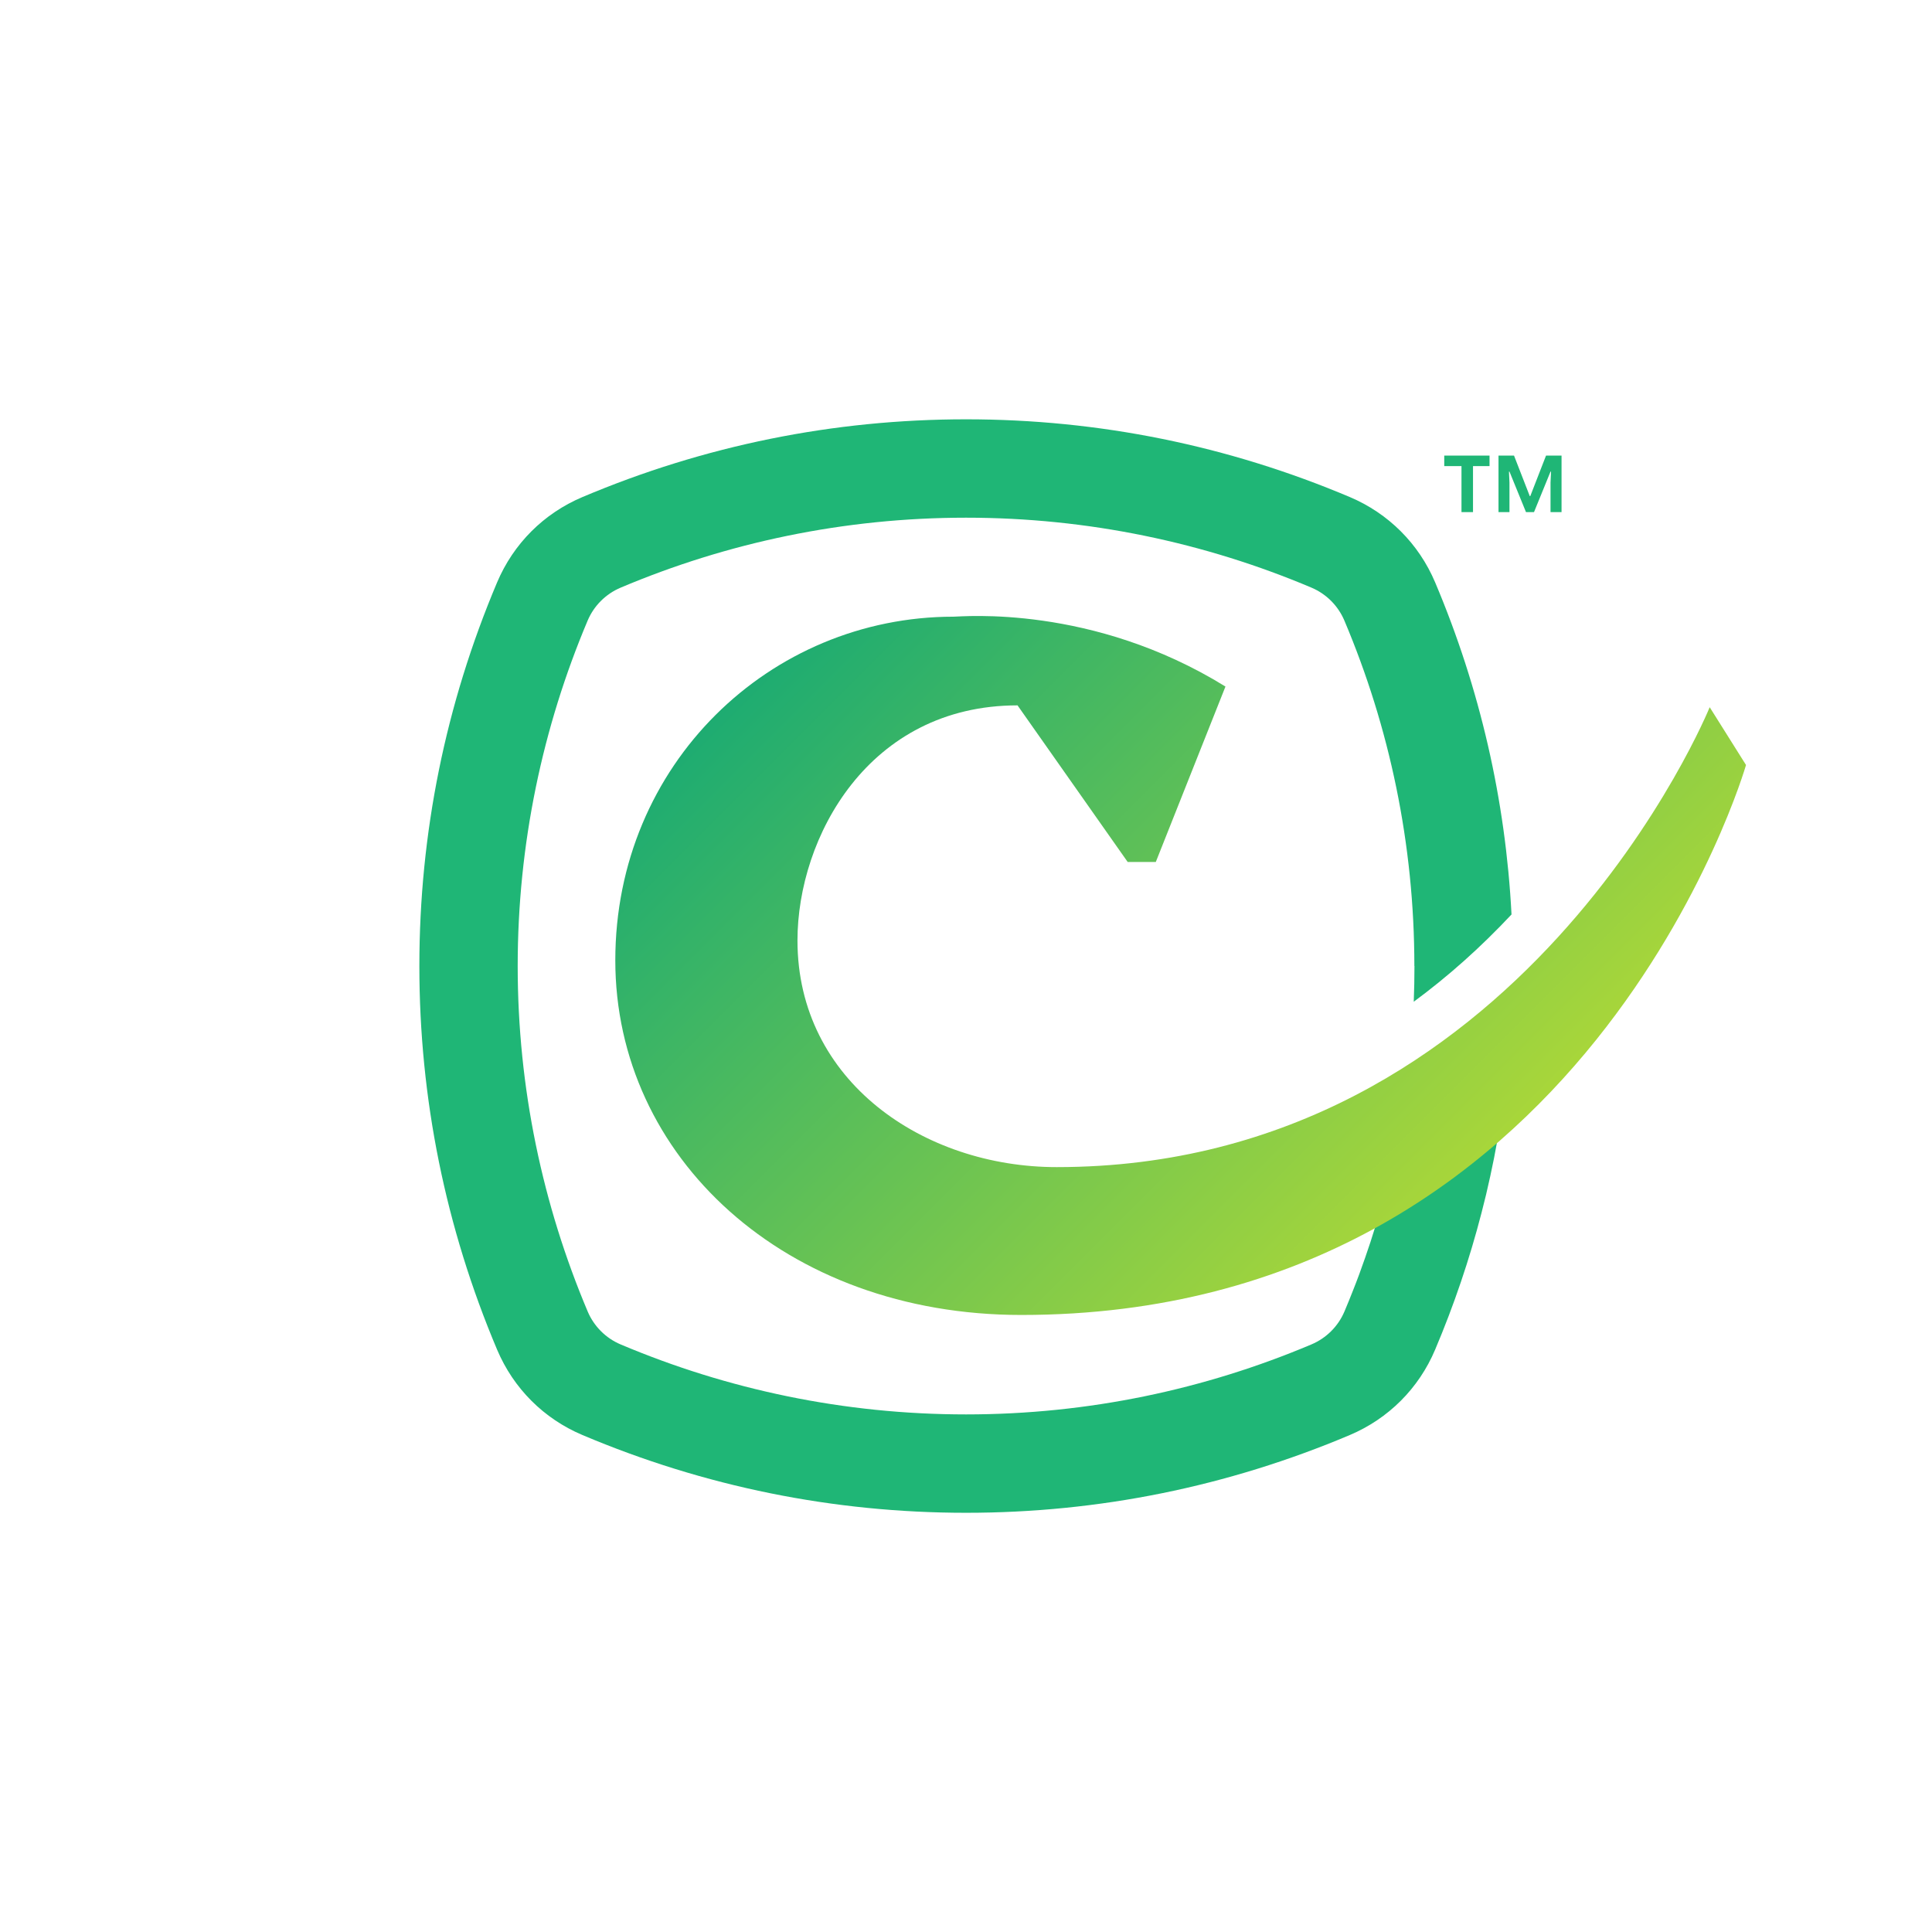
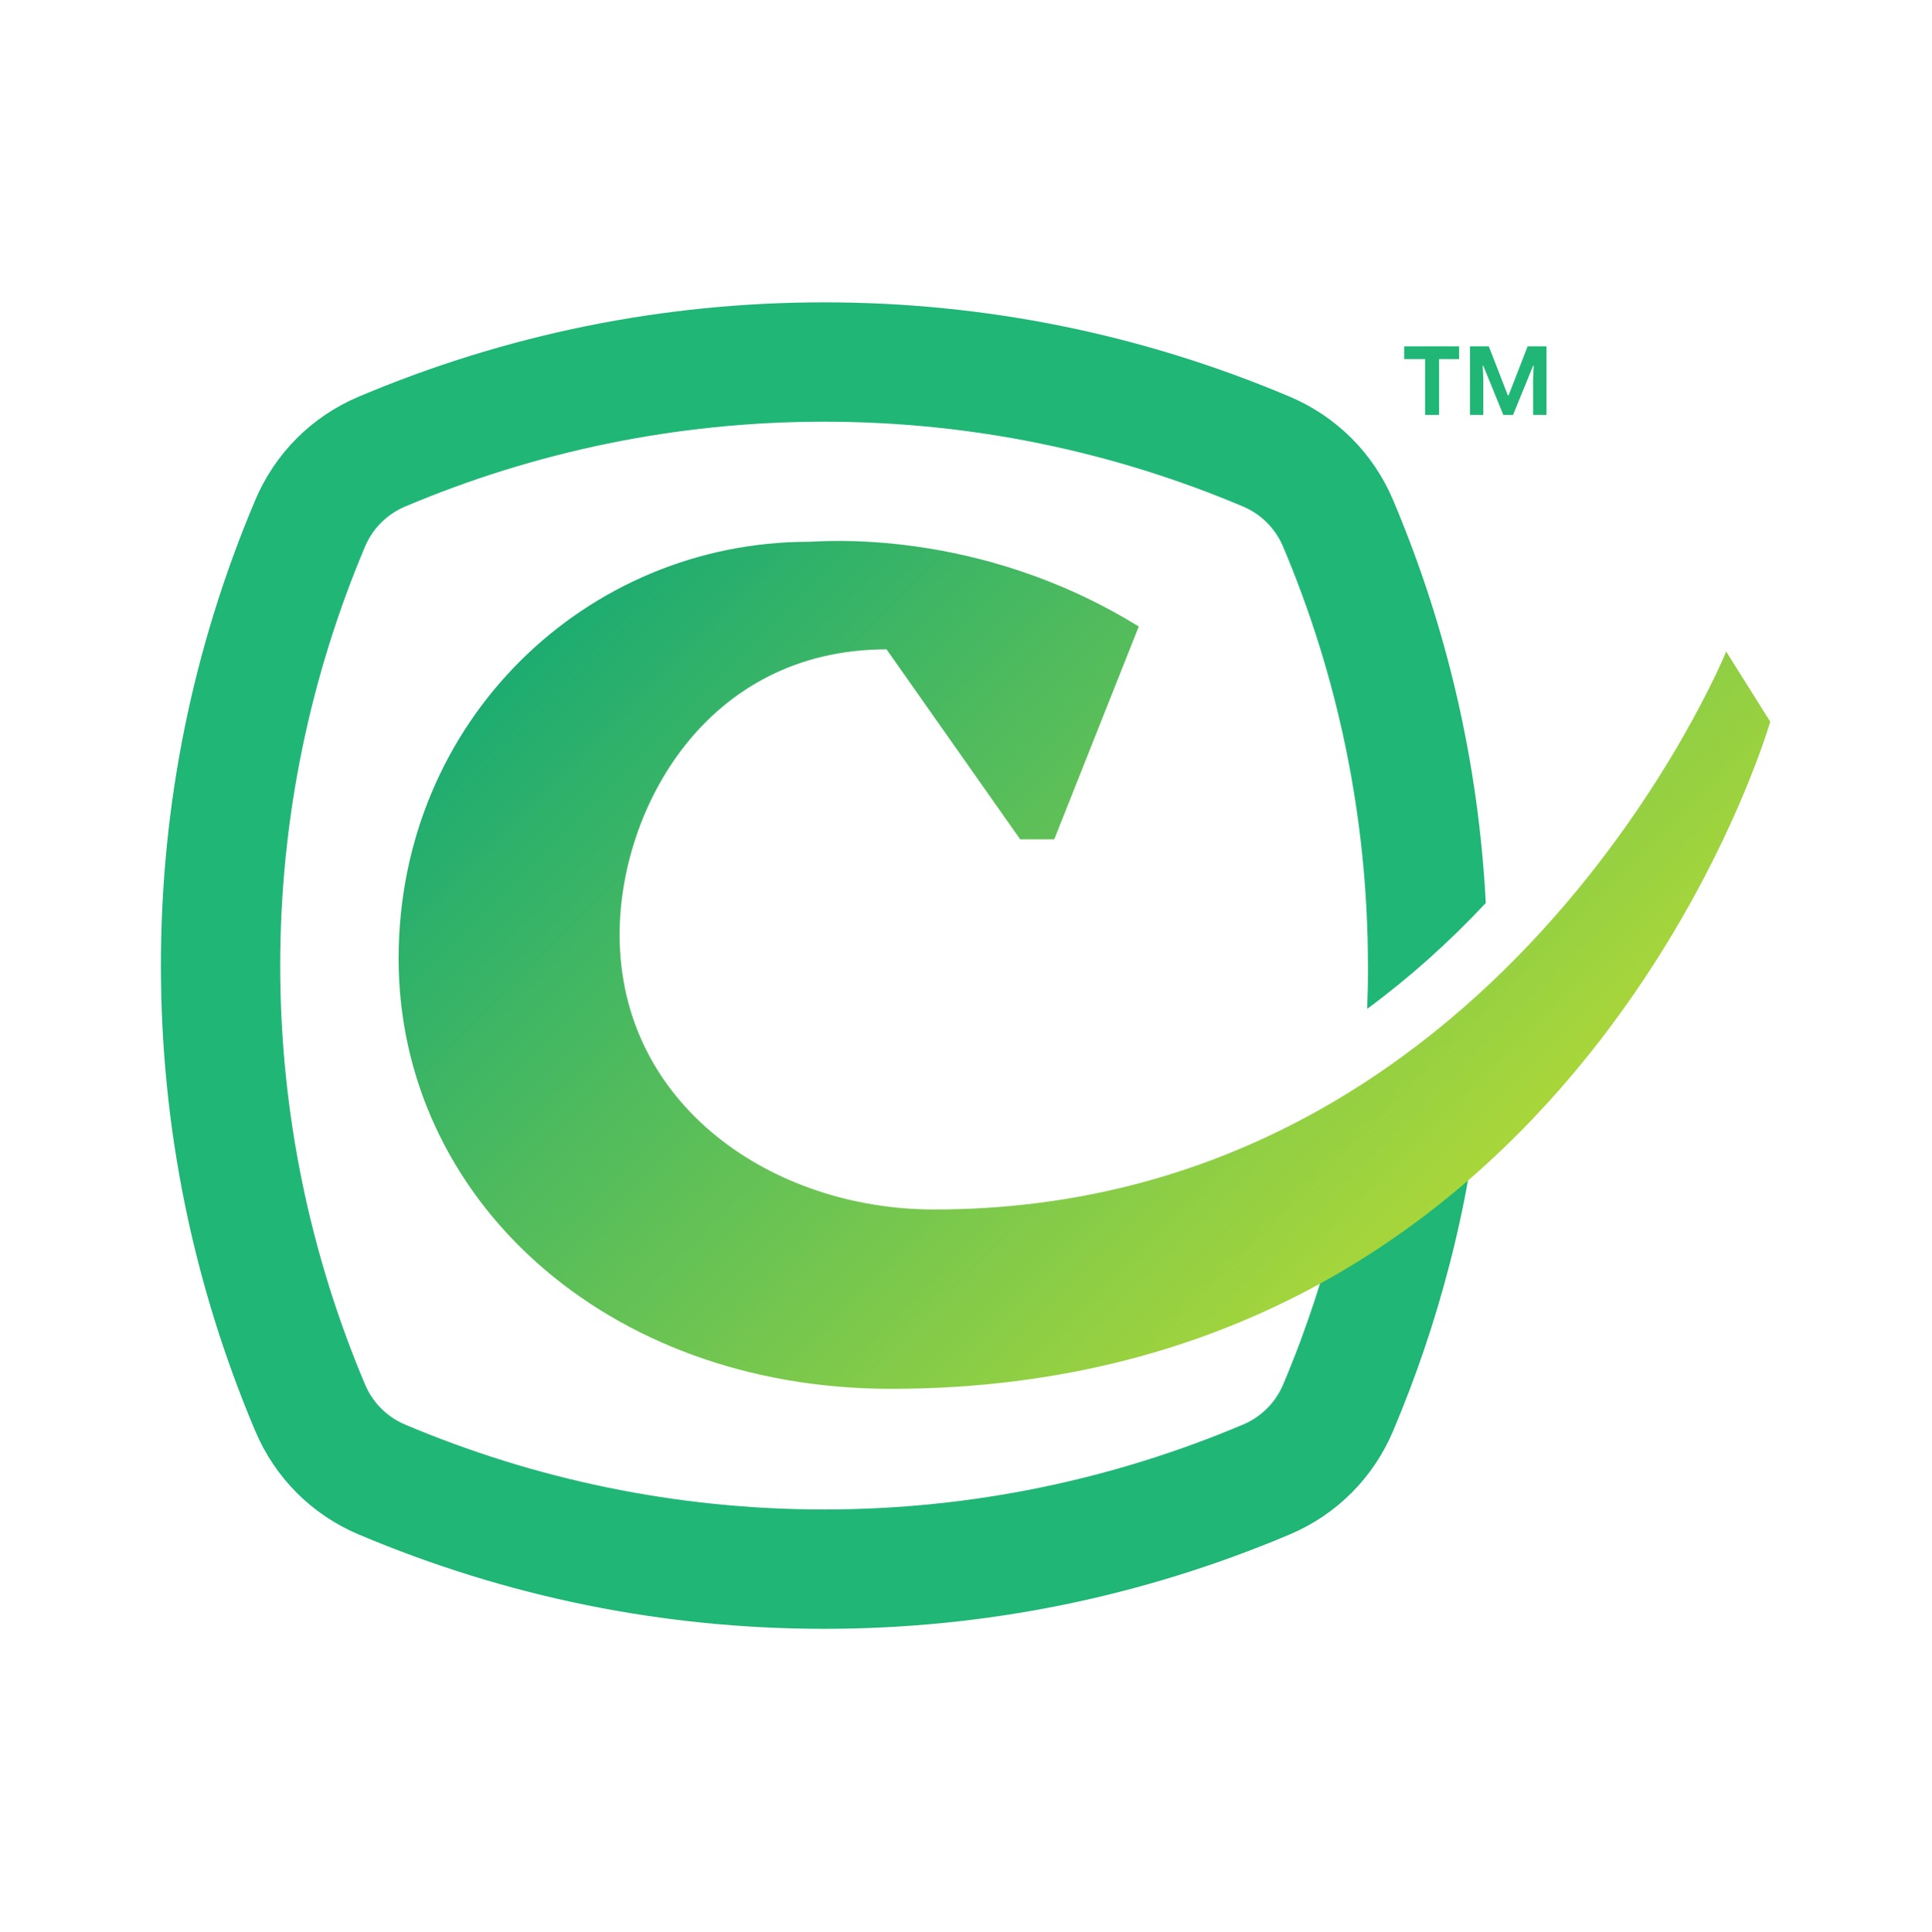
- <svg xmlns="http://www.w3.org/2000/svg" id="Camada_1" data-name="Camada 1" viewBox="0 0 378.83 378.83">
+ <svg xmlns="http://www.w3.org/2000/svg" id="Camada_1" data-name="Camada 1" viewBox="56.22 33.35 312.16 312.16">
  <defs>
    <style>
      .cls-1 {
        fill: url(#Gradiente_sem_nome_109);
      }

      .cls-2 {
        fill: #1fb676;
      }
    </style>
    <linearGradient id="Gradiente_sem_nome_109" data-name="Gradiente sem nome 109" x1="284.6" y1="233.63" x2="166.1" y2="115.13" gradientUnits="userSpaceOnUse">
      <stop offset="0" stop-color="#a8d63a" />
      <stop offset="1" stop-color="#1eac71" />
    </linearGradient>
  </defs>
  <g>
    <path class="cls-2" d="M277.33,189.42h0c0-23.96-4.89-46.85-13.72-67.73-1.23-2.91-3.55-5.24-6.47-6.47-20.88-8.83-43.77-13.71-67.72-13.71s-46.85,4.89-67.73,13.72c-2.91,1.23-5.24,3.55-6.47,6.47-8.82,20.89-13.71,43.78-13.71,67.72h0c0,23.95,4.9,46.85,13.72,67.73,1.23,2.91,3.55,5.24,6.47,6.47,20.89,8.83,43.78,13.72,67.73,13.72s46.84-4.9,67.73-13.73c2.91-1.23,5.24-3.55,6.47-6.47.58-1.37,1.14-2.75,1.68-4.13.84-2.1,1.62-4.23,2.36-6.37.72-2.05,1.4-4.12,2.03-6.2,8.96-5,16.9-10.79,23.93-16.97-.42,2.38-.89,4.76-1.41,7.13-.52,2.42-1.1,4.84-1.73,7.25-2.35,9.09-5.38,18.04-9.09,26.8-3.2,7.58-9.14,13.52-16.72,16.73-23.92,10.11-49.23,15.25-75.24,15.25s-51.31-5.13-75.24-15.25c-7.58-3.2-13.51-9.14-16.72-16.72-10.11-23.92-15.25-49.23-15.25-75.24s5.13-51.3,15.24-75.22c3.21-7.59,9.14-13.52,16.72-16.73,23.93-10.12,49.24-15.25,75.25-15.25s51.31,5.13,75.23,15.24c7.58,3.21,13.52,9.14,16.73,16.72,8.8,20.81,13.82,42.68,14.98,65.13-6.03,6.44-12.45,12.16-19.17,17.11.09-2.32.14-4.66.14-7Z" />
    <path class="cls-1" d="M342.36,150.01s-31.04,107.83-142.11,107.83c-46.36,0-79.6-31.03-79.6-69.53s30.36-67.39,66.32-67.39c1.66,0,27.18-2.47,53.32,13.7l-13.66,34.4h-5.51l-21.6-30.71c-29.25,0-43.15,25.93-43.15,46.1,0,27.62,24.76,44.44,50.83,44.44,91.39,0,128.04-90.18,128.04-90.18l7.12,11.33Z" />
  </g>
  <path class="cls-2" d="M286.57,100.42v-9.03h-3.38v-2.06h8.88v2.06h-3.24v9.03h-2.26ZM293.83,100.42v-11.09h3.04l3.09,7.95h.1l3.09-7.95h3.04v11.09h-2.16v-5.79l.1-2.16h-.1l-3.24,7.95h-1.57l-3.24-7.95h-.1l.1,2.16v5.79h-2.16Z" />
</svg>
